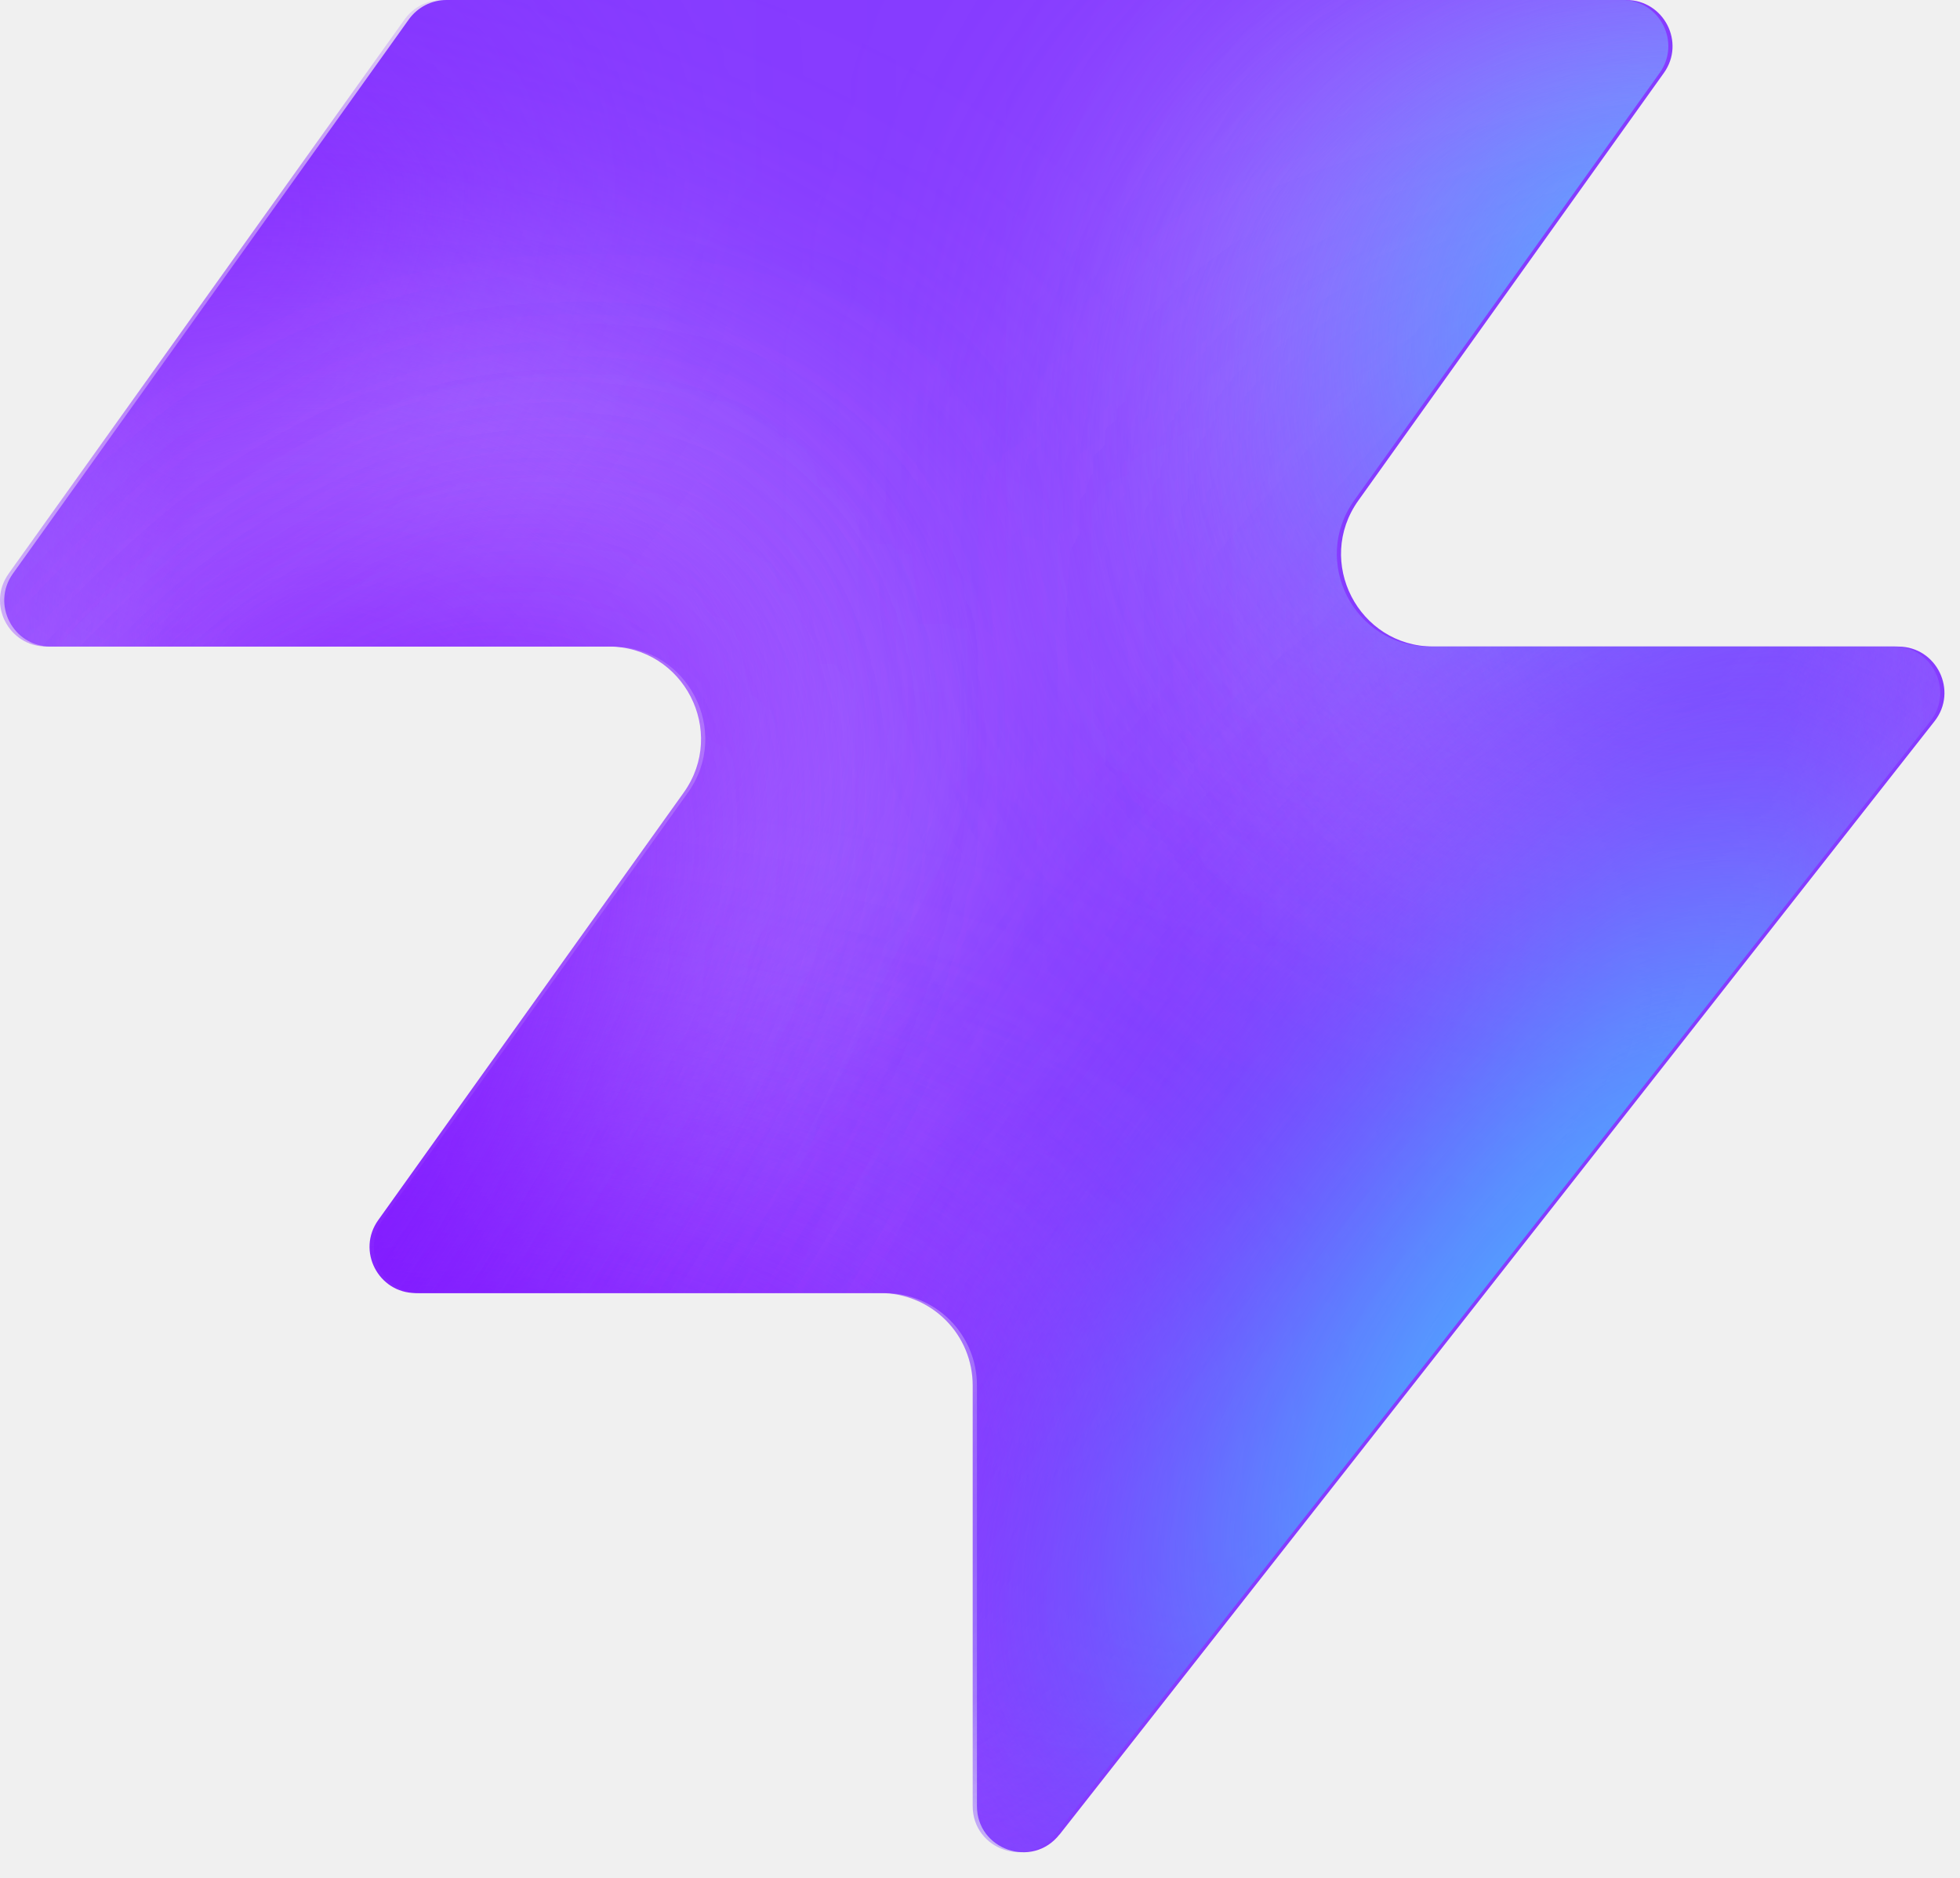
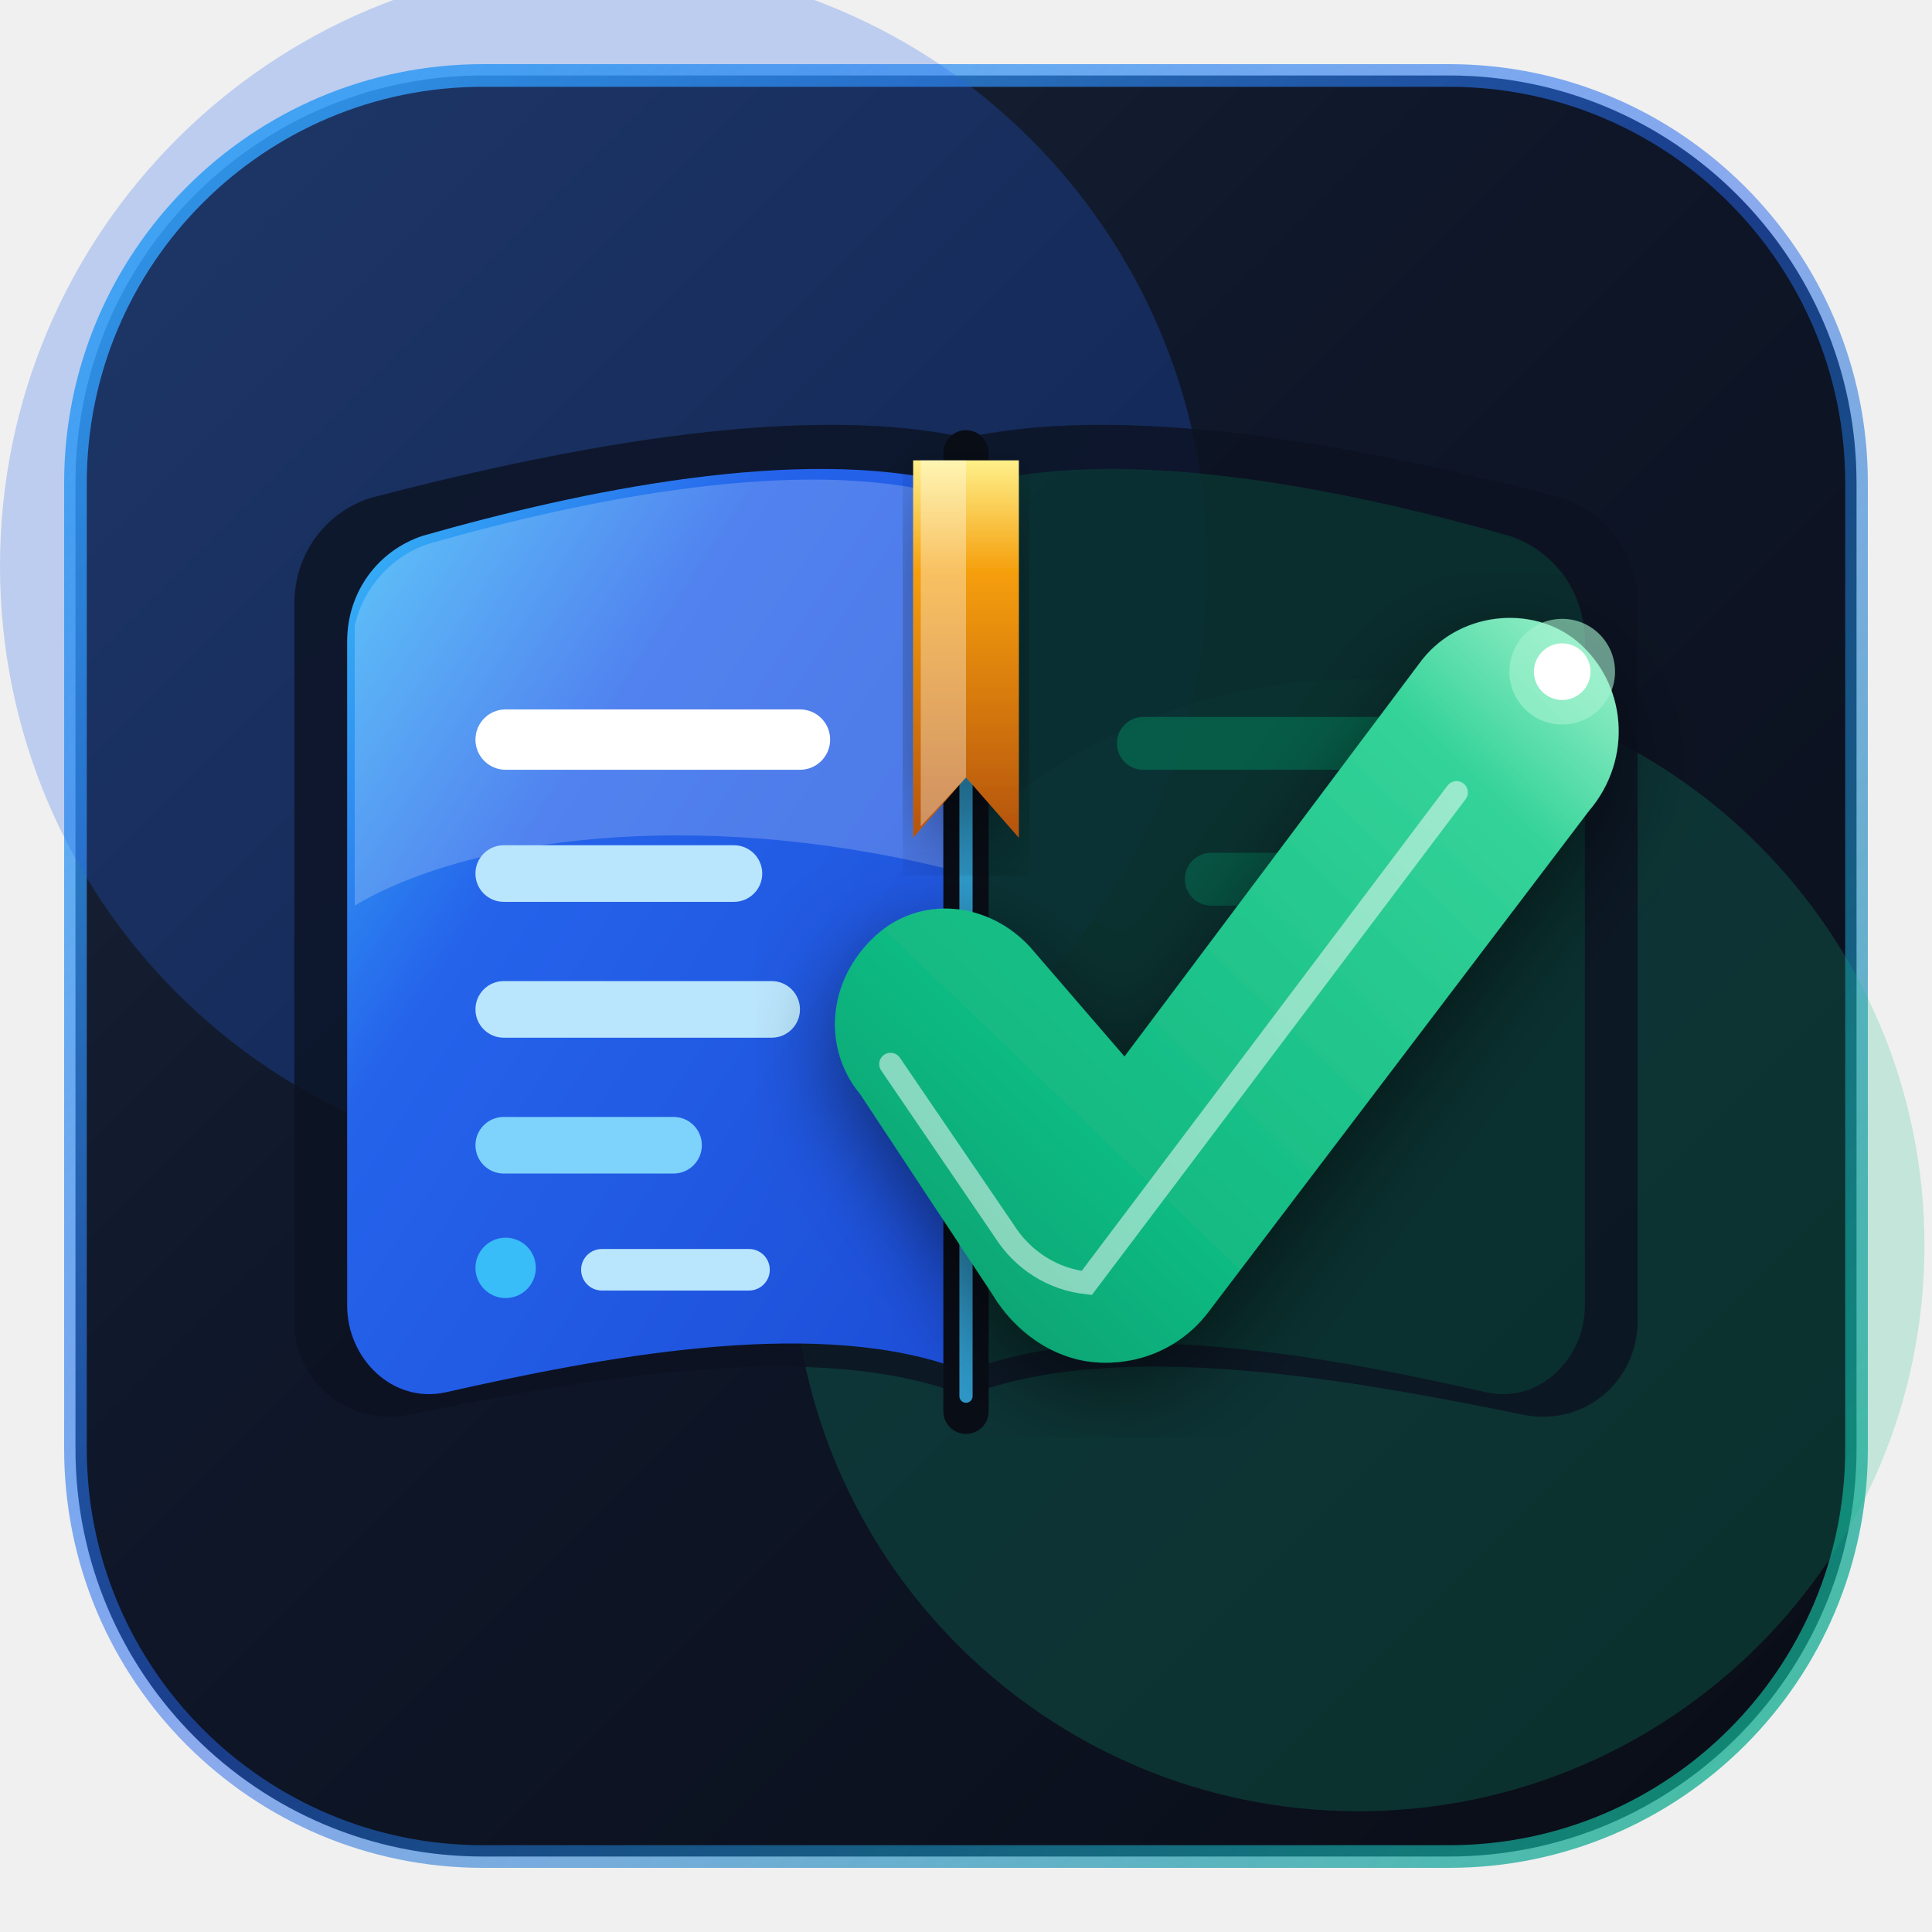
- <svg xmlns="http://www.w3.org/2000/svg" width="48" height="46" fill="none" viewBox="0 0 48 46">
-   <path fill="#863bff" d="M25.946 44.938c-.664.845-2.021.375-2.021-.698V33.937a2.26 2.26 0 0 0-2.262-2.262H10.287c-.92 0-1.456-1.04-.92-1.788l7.48-10.471c1.07-1.497 0-3.578-1.842-3.578H1.237c-.92 0-1.456-1.04-.92-1.788L10.013.474c.214-.297.556-.474.92-.474h28.894c.92 0 1.456 1.04.92 1.788l-7.48 10.471c-1.07 1.498 0 3.579 1.842 3.579h11.377c.943 0 1.473 1.088.89 1.83L25.947 44.94z" style="fill:#863bff;fill:color(display-p3 .525 .23 1);fill-opacity:1" />
-   <mask id="a" width="48" height="46" x="0" y="0" maskUnits="userSpaceOnUse" style="mask-type:alpha">
-     <path fill="#000" d="M25.842 44.938c-.664.844-2.021.375-2.021-.698V33.937a2.26 2.26 0 0 0-2.262-2.262H10.183c-.92 0-1.456-1.04-.92-1.788l7.48-10.471c1.07-1.498 0-3.579-1.842-3.579H1.133c-.92 0-1.456-1.04-.92-1.787L9.91.473c.214-.297.556-.474.92-.474h28.894c.92 0 1.456 1.04.92 1.788l-7.48 10.471c-1.07 1.498 0 3.578 1.842 3.578h11.377c.943 0 1.473 1.088.89 1.832L25.843 44.94z" style="fill:#000;fill-opacity:1" />
-   </mask>
-   <g mask="url(#a)">
-     <g filter="url(#b)">
-       <ellipse cx="5.508" cy="14.704" fill="#ede6ff" rx="5.508" ry="14.704" style="fill:#ede6ff;fill:color(display-p3 .927 .903 1);fill-opacity:1" transform="matrix(.00324 1 1 -.00324 -4.47 31.516)" />
-     </g>
-     <g filter="url(#c)">
-       <ellipse cx="10.399" cy="29.851" fill="#ede6ff" rx="10.399" ry="29.851" style="fill:#ede6ff;fill:color(display-p3 .927 .903 1);fill-opacity:1" transform="matrix(.00324 1 1 -.00324 -39.328 7.883)" />
-     </g>
-     <g filter="url(#d)">
-       <ellipse cx="5.508" cy="30.487" fill="#7e14ff" rx="5.508" ry="30.487" style="fill:#7e14ff;fill:color(display-p3 .492 .077 1);fill-opacity:1" transform="rotate(89.814 -25.913 -14.639)scale(1 -1)" />
-     </g>
-     <g filter="url(#e)">
-       <ellipse cx="5.508" cy="30.599" fill="#7e14ff" rx="5.508" ry="30.599" style="fill:#7e14ff;fill:color(display-p3 .492 .077 1);fill-opacity:1" transform="rotate(89.814 -32.644 -3.334)scale(1 -1)" />
-     </g>
-     <g filter="url(#f)">
-       <ellipse cx="5.508" cy="30.599" fill="#7e14ff" rx="5.508" ry="30.599" style="fill:#7e14ff;fill:color(display-p3 .492 .077 1);fill-opacity:1" transform="matrix(.00324 1 1 -.00324 -34.34 30.47)" />
-     </g>
-     <g filter="url(#g)">
-       <ellipse cx="14.072" cy="22.078" fill="#ede6ff" rx="14.072" ry="22.078" style="fill:#ede6ff;fill:color(display-p3 .927 .903 1);fill-opacity:1" transform="rotate(93.35 24.506 48.493)scale(-1 1)" />
-     </g>
-     <g filter="url(#h)">
-       <ellipse cx="3.47" cy="21.501" fill="#7e14ff" rx="3.47" ry="21.501" style="fill:#7e14ff;fill:color(display-p3 .492 .077 1);fill-opacity:1" transform="rotate(89.009 28.708 47.59)scale(-1 1)" />
-     </g>
-     <g filter="url(#i)">
-       <ellipse cx="3.47" cy="21.501" fill="#7e14ff" rx="3.47" ry="21.501" style="fill:#7e14ff;fill:color(display-p3 .492 .077 1);fill-opacity:1" transform="rotate(89.009 28.708 47.59)scale(-1 1)" />
-     </g>
-     <g filter="url(#j)">
-       <ellipse cx=".387" cy="8.972" fill="#7e14ff" rx="4.407" ry="29.108" style="fill:#7e14ff;fill:color(display-p3 .492 .077 1);fill-opacity:1" transform="rotate(39.51 .387 8.972)" />
-     </g>
-     <g filter="url(#k)">
-       <ellipse cx="47.523" cy="-6.092" fill="#7e14ff" rx="4.407" ry="29.108" style="fill:#7e14ff;fill:color(display-p3 .492 .077 1);fill-opacity:1" transform="rotate(37.892 47.523 -6.092)" />
-     </g>
-     <g filter="url(#l)">
-       <ellipse cx="41.412" cy="6.333" fill="#47bfff" rx="5.971" ry="9.665" style="fill:#47bfff;fill:color(display-p3 .28 .748 1);fill-opacity:1" transform="rotate(37.892 41.412 6.333)" />
-     </g>
-     <g filter="url(#m)">
-       <ellipse cx="-1.879" cy="38.332" fill="#7e14ff" rx="4.407" ry="29.108" style="fill:#7e14ff;fill:color(display-p3 .492 .077 1);fill-opacity:1" transform="rotate(37.892 -1.88 38.332)" />
-     </g>
-     <g filter="url(#n)">
-       <ellipse cx="-1.879" cy="38.332" fill="#7e14ff" rx="4.407" ry="29.108" style="fill:#7e14ff;fill:color(display-p3 .492 .077 1);fill-opacity:1" transform="rotate(37.892 -1.88 38.332)" />
-     </g>
-     <g filter="url(#o)">
-       <ellipse cx="35.651" cy="29.907" fill="#7e14ff" rx="4.407" ry="29.108" style="fill:#7e14ff;fill:color(display-p3 .492 .077 1);fill-opacity:1" transform="rotate(37.892 35.651 29.907)" />
-     </g>
-     <g filter="url(#p)">
-       <ellipse cx="38.418" cy="32.4" fill="#47bfff" rx="5.971" ry="15.297" style="fill:#47bfff;fill:color(display-p3 .28 .748 1);fill-opacity:1" transform="rotate(37.892 38.418 32.4)" />
-     </g>
-   </g>
+ <svg xmlns="http://www.w3.org/2000/svg" viewBox="0 0 512 512" width="100%" height="100%">
  <defs>
-     <filter id="b" width="60.045" height="41.654" x="-19.77" y="16.149" color-interpolation-filters="sRGB" filterUnits="userSpaceOnUse">
-       <feFlood flood-opacity="0" result="BackgroundImageFix" />
-       <feBlend in="SourceGraphic" in2="BackgroundImageFix" result="shape" />
-       <feGaussianBlur result="effect1_foregroundBlur_2002_17158" stdDeviation="7.659" />
-     </filter>
-     <filter id="c" width="90.34" height="51.437" x="-54.613" y="-7.533" color-interpolation-filters="sRGB" filterUnits="userSpaceOnUse">
-       <feFlood flood-opacity="0" result="BackgroundImageFix" />
-       <feBlend in="SourceGraphic" in2="BackgroundImageFix" result="shape" />
-       <feGaussianBlur result="effect1_foregroundBlur_2002_17158" stdDeviation="7.659" />
-     </filter>
-     <filter id="d" width="79.355" height="29.4" x="-49.64" y="2.03" color-interpolation-filters="sRGB" filterUnits="userSpaceOnUse">
-       <feFlood flood-opacity="0" result="BackgroundImageFix" />
-       <feBlend in="SourceGraphic" in2="BackgroundImageFix" result="shape" />
-       <feGaussianBlur result="effect1_foregroundBlur_2002_17158" stdDeviation="4.596" />
-     </filter>
-     <filter id="e" width="79.579" height="29.4" x="-45.045" y="20.029" color-interpolation-filters="sRGB" filterUnits="userSpaceOnUse">
-       <feFlood flood-opacity="0" result="BackgroundImageFix" />
-       <feBlend in="SourceGraphic" in2="BackgroundImageFix" result="shape" />
-       <feGaussianBlur result="effect1_foregroundBlur_2002_17158" stdDeviation="4.596" />
-     </filter>
-     <filter id="f" width="79.579" height="29.4" x="-43.513" y="21.178" color-interpolation-filters="sRGB" filterUnits="userSpaceOnUse">
-       <feFlood flood-opacity="0" result="BackgroundImageFix" />
-       <feBlend in="SourceGraphic" in2="BackgroundImageFix" result="shape" />
-       <feGaussianBlur result="effect1_foregroundBlur_2002_17158" stdDeviation="4.596" />
-     </filter>
-     <filter id="g" width="74.749" height="58.852" x="15.756" y="-17.901" color-interpolation-filters="sRGB" filterUnits="userSpaceOnUse">
-       <feFlood flood-opacity="0" result="BackgroundImageFix" />
-       <feBlend in="SourceGraphic" in2="BackgroundImageFix" result="shape" />
-       <feGaussianBlur result="effect1_foregroundBlur_2002_17158" stdDeviation="7.659" />
-     </filter>
-     <filter id="h" width="61.377" height="25.362" x="23.548" y="2.284" color-interpolation-filters="sRGB" filterUnits="userSpaceOnUse">
-       <feFlood flood-opacity="0" result="BackgroundImageFix" />
-       <feBlend in="SourceGraphic" in2="BackgroundImageFix" result="shape" />
-       <feGaussianBlur result="effect1_foregroundBlur_2002_17158" stdDeviation="4.596" />
-     </filter>
-     <filter id="i" width="61.377" height="25.362" x="23.548" y="2.284" color-interpolation-filters="sRGB" filterUnits="userSpaceOnUse">
-       <feFlood flood-opacity="0" result="BackgroundImageFix" />
-       <feBlend in="SourceGraphic" in2="BackgroundImageFix" result="shape" />
-       <feGaussianBlur result="effect1_foregroundBlur_2002_17158" stdDeviation="4.596" />
-     </filter>
-     <filter id="j" width="56.045" height="63.649" x="-27.636" y="-22.853" color-interpolation-filters="sRGB" filterUnits="userSpaceOnUse">
-       <feFlood flood-opacity="0" result="BackgroundImageFix" />
-       <feBlend in="SourceGraphic" in2="BackgroundImageFix" result="shape" />
-       <feGaussianBlur result="effect1_foregroundBlur_2002_17158" stdDeviation="4.596" />
-     </filter>
-     <filter id="k" width="54.814" height="64.646" x="20.116" y="-38.415" color-interpolation-filters="sRGB" filterUnits="userSpaceOnUse">
-       <feFlood flood-opacity="0" result="BackgroundImageFix" />
-       <feBlend in="SourceGraphic" in2="BackgroundImageFix" result="shape" />
-       <feGaussianBlur result="effect1_foregroundBlur_2002_17158" stdDeviation="4.596" />
-     </filter>
-     <filter id="l" width="33.541" height="35.313" x="24.641" y="-11.323" color-interpolation-filters="sRGB" filterUnits="userSpaceOnUse">
-       <feFlood flood-opacity="0" result="BackgroundImageFix" />
-       <feBlend in="SourceGraphic" in2="BackgroundImageFix" result="shape" />
-       <feGaussianBlur result="effect1_foregroundBlur_2002_17158" stdDeviation="4.596" />
-     </filter>
-     <filter id="m" width="54.814" height="64.646" x="-29.286" y="6.009" color-interpolation-filters="sRGB" filterUnits="userSpaceOnUse">
-       <feFlood flood-opacity="0" result="BackgroundImageFix" />
-       <feBlend in="SourceGraphic" in2="BackgroundImageFix" result="shape" />
-       <feGaussianBlur result="effect1_foregroundBlur_2002_17158" stdDeviation="4.596" />
-     </filter>
-     <filter id="n" width="54.814" height="64.646" x="-29.286" y="6.009" color-interpolation-filters="sRGB" filterUnits="userSpaceOnUse">
-       <feFlood flood-opacity="0" result="BackgroundImageFix" />
-       <feBlend in="SourceGraphic" in2="BackgroundImageFix" result="shape" />
-       <feGaussianBlur result="effect1_foregroundBlur_2002_17158" stdDeviation="4.596" />
-     </filter>
-     <filter id="o" width="54.814" height="64.646" x="8.244" y="-2.416" color-interpolation-filters="sRGB" filterUnits="userSpaceOnUse">
-       <feFlood flood-opacity="0" result="BackgroundImageFix" />
-       <feBlend in="SourceGraphic" in2="BackgroundImageFix" result="shape" />
-       <feGaussianBlur result="effect1_foregroundBlur_2002_17158" stdDeviation="4.596" />
-     </filter>
-     <filter id="p" width="39.409" height="43.623" x="18.713" y="10.588" color-interpolation-filters="sRGB" filterUnits="userSpaceOnUse">
-       <feFlood flood-opacity="0" result="BackgroundImageFix" />
-       <feBlend in="SourceGraphic" in2="BackgroundImageFix" result="shape" />
-       <feGaussianBlur result="effect1_foregroundBlur_2002_17158" stdDeviation="4.596" />
+     <linearGradient id="hk-fav-bg" x1="0%" y1="0%" x2="100%" y2="100%">
+       <stop offset="0%" stop-color="#1e293b" />
+       <stop offset="40%" stop-color="#0f172a" />
+       <stop offset="100%" stop-color="#090d16" />
+     </linearGradient>
+     <linearGradient id="hk-fav-border" x1="0%" y1="0%" x2="100%" y2="100%">
+       <stop offset="0%" stop-color="#38bdf8" stop-opacity="0.95" />
+       <stop offset="50%" stop-color="#2563eb" stop-opacity="0.5" />
+       <stop offset="100%" stop-color="#10b981" stop-opacity="0.8" />
+     </linearGradient>
+     <linearGradient id="hk-fav-blue" x1="0%" y1="0%" x2="100%" y2="100%">
+       <stop offset="0%" stop-color="#38bdf8" />
+       <stop offset="35%" stop-color="#2563eb" />
+       <stop offset="100%" stop-color="#1d4ed8" />
+     </linearGradient>
+     <linearGradient id="hk-fav-green" x1="0%" y1="100%" x2="100%" y2="0%">
+       <stop offset="0%" stop-color="#059669" />
+       <stop offset="30%" stop-color="#10b981" />
+       <stop offset="80%" stop-color="#34d399" />
+       <stop offset="100%" stop-color="#a7f3d0" />
+     </linearGradient>
+     <linearGradient id="hk-fav-gold" x1="0%" y1="0%" x2="0%" y2="100%">
+       <stop offset="0%" stop-color="#fef08a" />
+       <stop offset="30%" stop-color="#f59e0b" />
+       <stop offset="100%" stop-color="#b45309" />
+     </linearGradient>
+     <filter id="hk-fav-shadow" x="-10%" y="-10%" width="120%" height="120%">
+       <feDropShadow dx="0" dy="8" stdDeviation="12" flood-color="#000000" flood-opacity="0.5" />
    </filter>
  </defs>
+   <rect x="20" y="20" width="472" height="472" rx="108" ry="108" fill="url(#hk-fav-bg)" />
+   <rect x="20" y="20" width="472" height="472" rx="108" ry="108" fill="none" stroke="url(#hk-fav-border)" stroke-width="6" />
+   <circle cx="160" cy="150" r="160" fill="#2563eb" opacity="0.25" />
+   <circle cx="360" cy="330" r="150" fill="#10b981" opacity="0.2" />
+   <g id="hk-emblem" transform="translate(0, -6)">
+     <path d="M256 122 C210 112 144 126 98 138 C86 142 78 153 78 166 L78 356 C78 372 92 384 108 381 C152 372 216 360 256 376 C296 360 360 372 404 381 C420 384 434 372 434 356 L434 166 C434 153 426 142 414 138 C368 126 302 112 256 122 Z" fill="#0b1120" opacity="0.8" />
+     <path d="M252 134 C212 124 154 136 112 148 C100 152 92 163 92 176 L92 352 C92 366 104 378 118 375 C158 366 214 355 252 368 Z" fill="url(#hk-fav-blue)" />
+     <path d="M250 137 C212 127 156 138 114 150 C104 153 96 162 94 172 L94 246 C124 228 184 220 250 236 Z" fill="white" opacity="0.2" />
+     <rect x="126" y="194" width="94" height="16" rx="8" fill="#ffffff" />
+     <rect x="126" y="230" width="76" height="15" rx="7.5" fill="#bae6fd" />
+     <rect x="126" y="266" width="86" height="15" rx="7.5" fill="#bae6fd" />
+     <rect x="126" y="302" width="60" height="15" rx="7.5" fill="#7dd3fc" />
+     <circle cx="134" cy="342" r="8" fill="#38bdf8" />
+     <rect x="154" y="337" width="50" height="11" rx="5.5" fill="#bae6fd" />
+     <path d="M260 134 C300 124 358 136 400 148 C412 152 420 163 420 176 L420 352 C420 366 408 378 394 375 C354 366 298 355 260 368 Z" fill="#064e3b" opacity="0.45" />
+     <rect x="296" y="196" width="86" height="14" rx="7" fill="#047857" opacity="0.6" />
+     <rect x="314" y="232" width="74" height="14" rx="7" fill="#047857" opacity="0.5" />
+     <path d="M256 126 L256 380" stroke="#090d16" stroke-width="12" stroke-linecap="round" />
+     <path d="M256 130 L256 376" stroke="#38bdf8" stroke-width="3.5" stroke-linecap="round" opacity="0.8" />
+     <path d="M242 128 L270 128 L270 228 L256 212 L242 228 Z" fill="url(#hk-fav-gold)" filter="url(#hk-fav-shadow)" />
+     <path d="M244 128 L256 128 L256 212 L244 225 Z" fill="white" opacity="0.35" />
+     <path d="M228 296 C218 284 219 266 232 254 C244 243 262 245 273 257 L298 286 L376 182 C386 168 406 166 418 176 C431 187 433 207 421 221 L320 354 C313 363 302 368 290 367 C279 366 269 359 263 349 L228 296 Z" fill="url(#hk-fav-green)" filter="url(#hk-fav-shadow)" />
+     <path d="M236 288 L266 332 C271 340 279 345 288 346 L386 216" fill="none" stroke="#ffffff" stroke-width="6" stroke-linecap="round" opacity="0.5" />
+     <circle cx="414" cy="184" r="14" fill="#a7f3d0" opacity="0.6" />
+     <circle cx="414" cy="184" r="7.5" fill="#ffffff" />
+   </g>
</svg>
